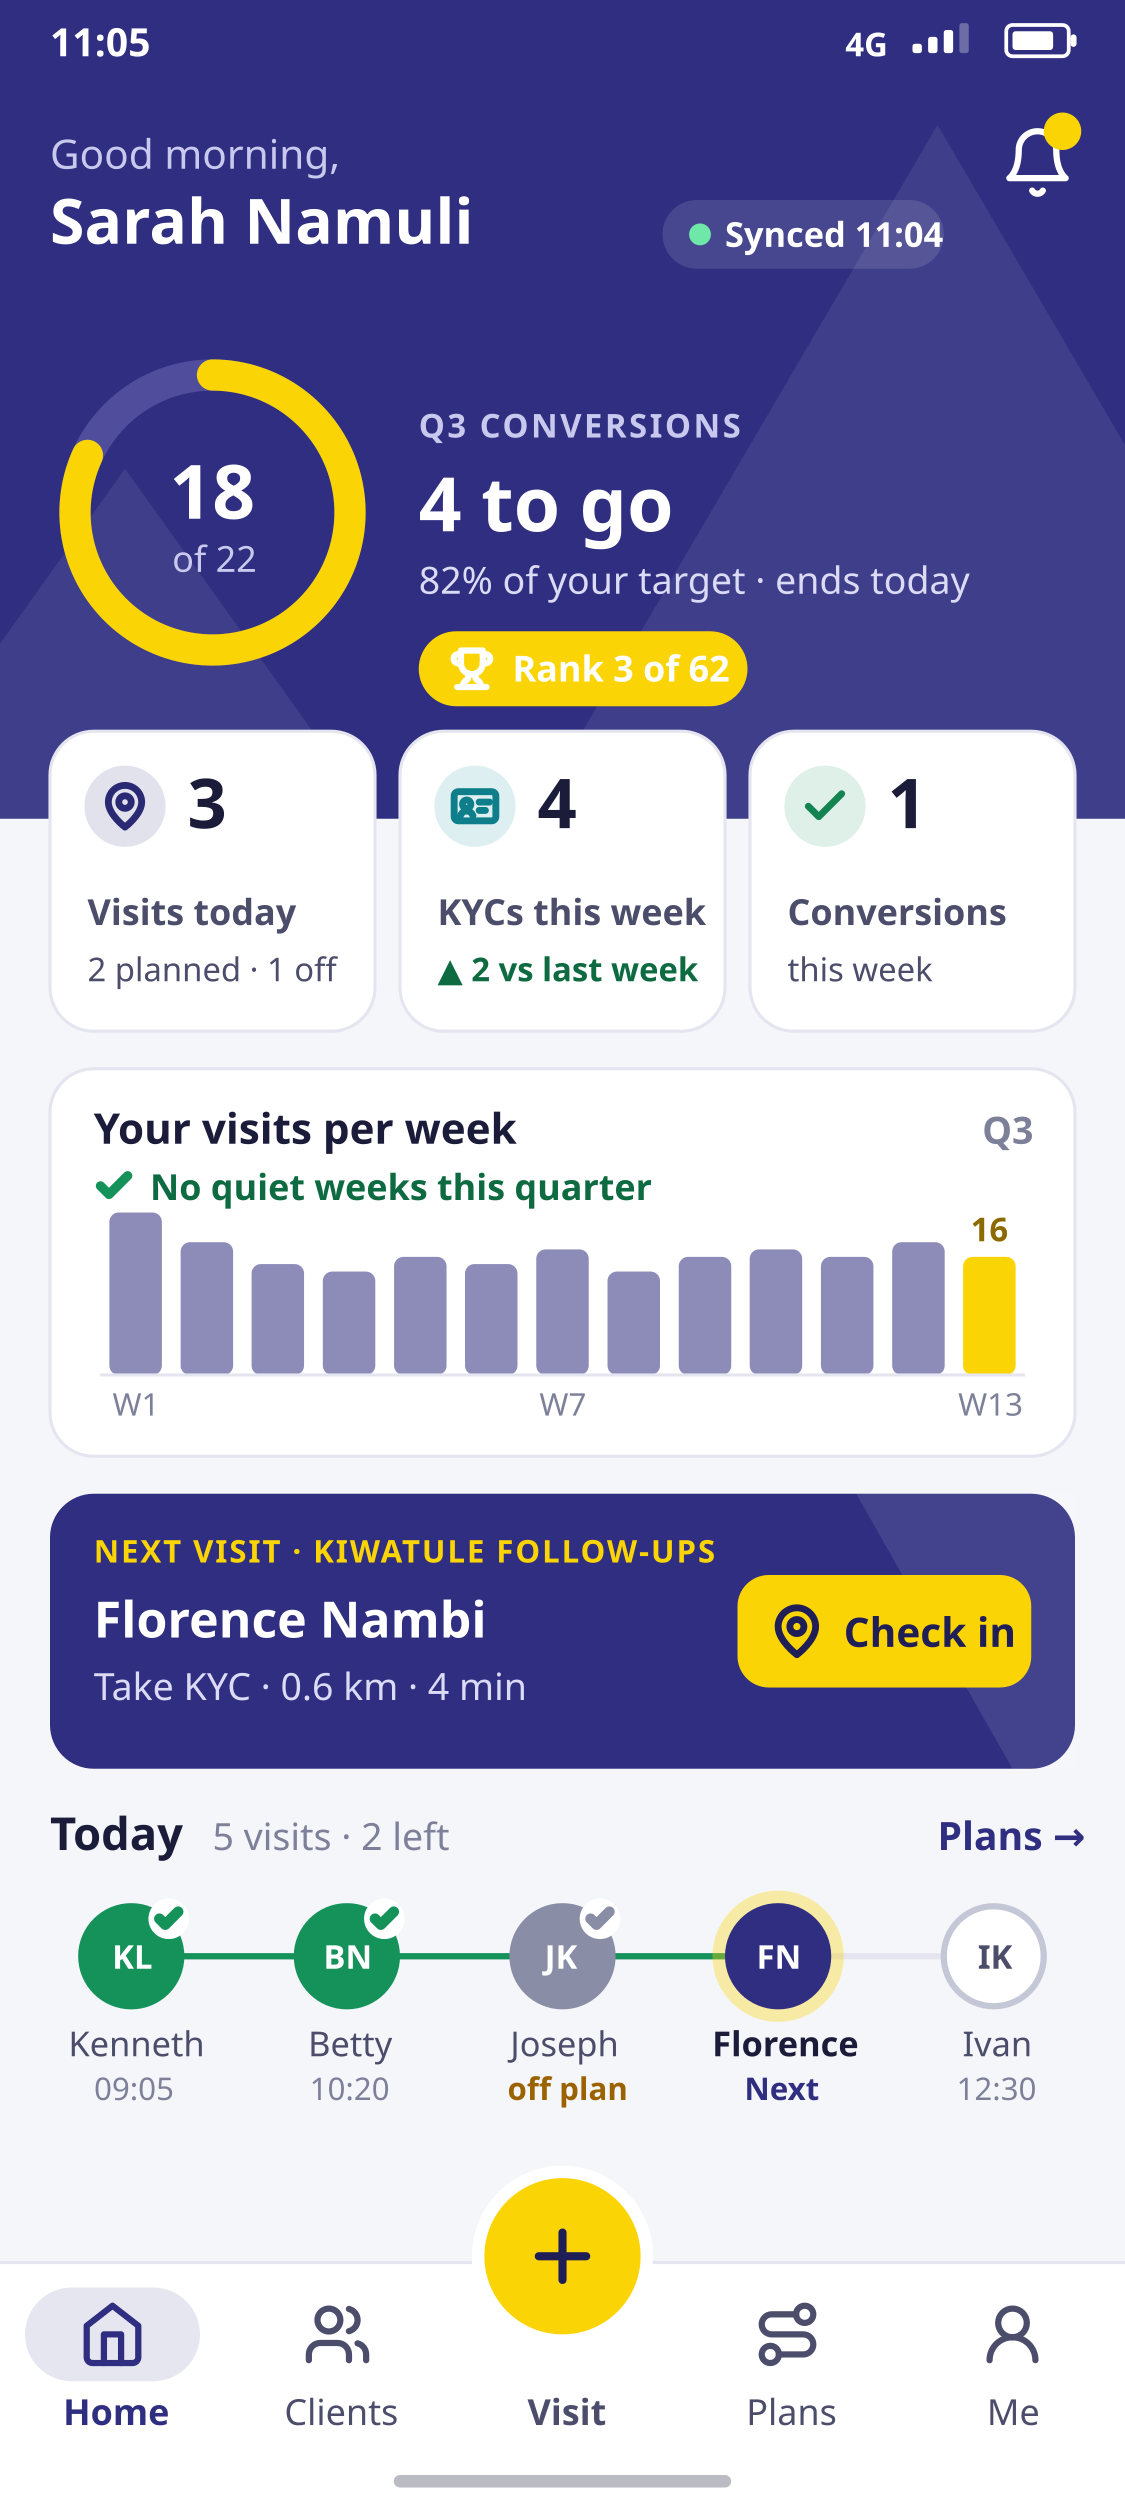
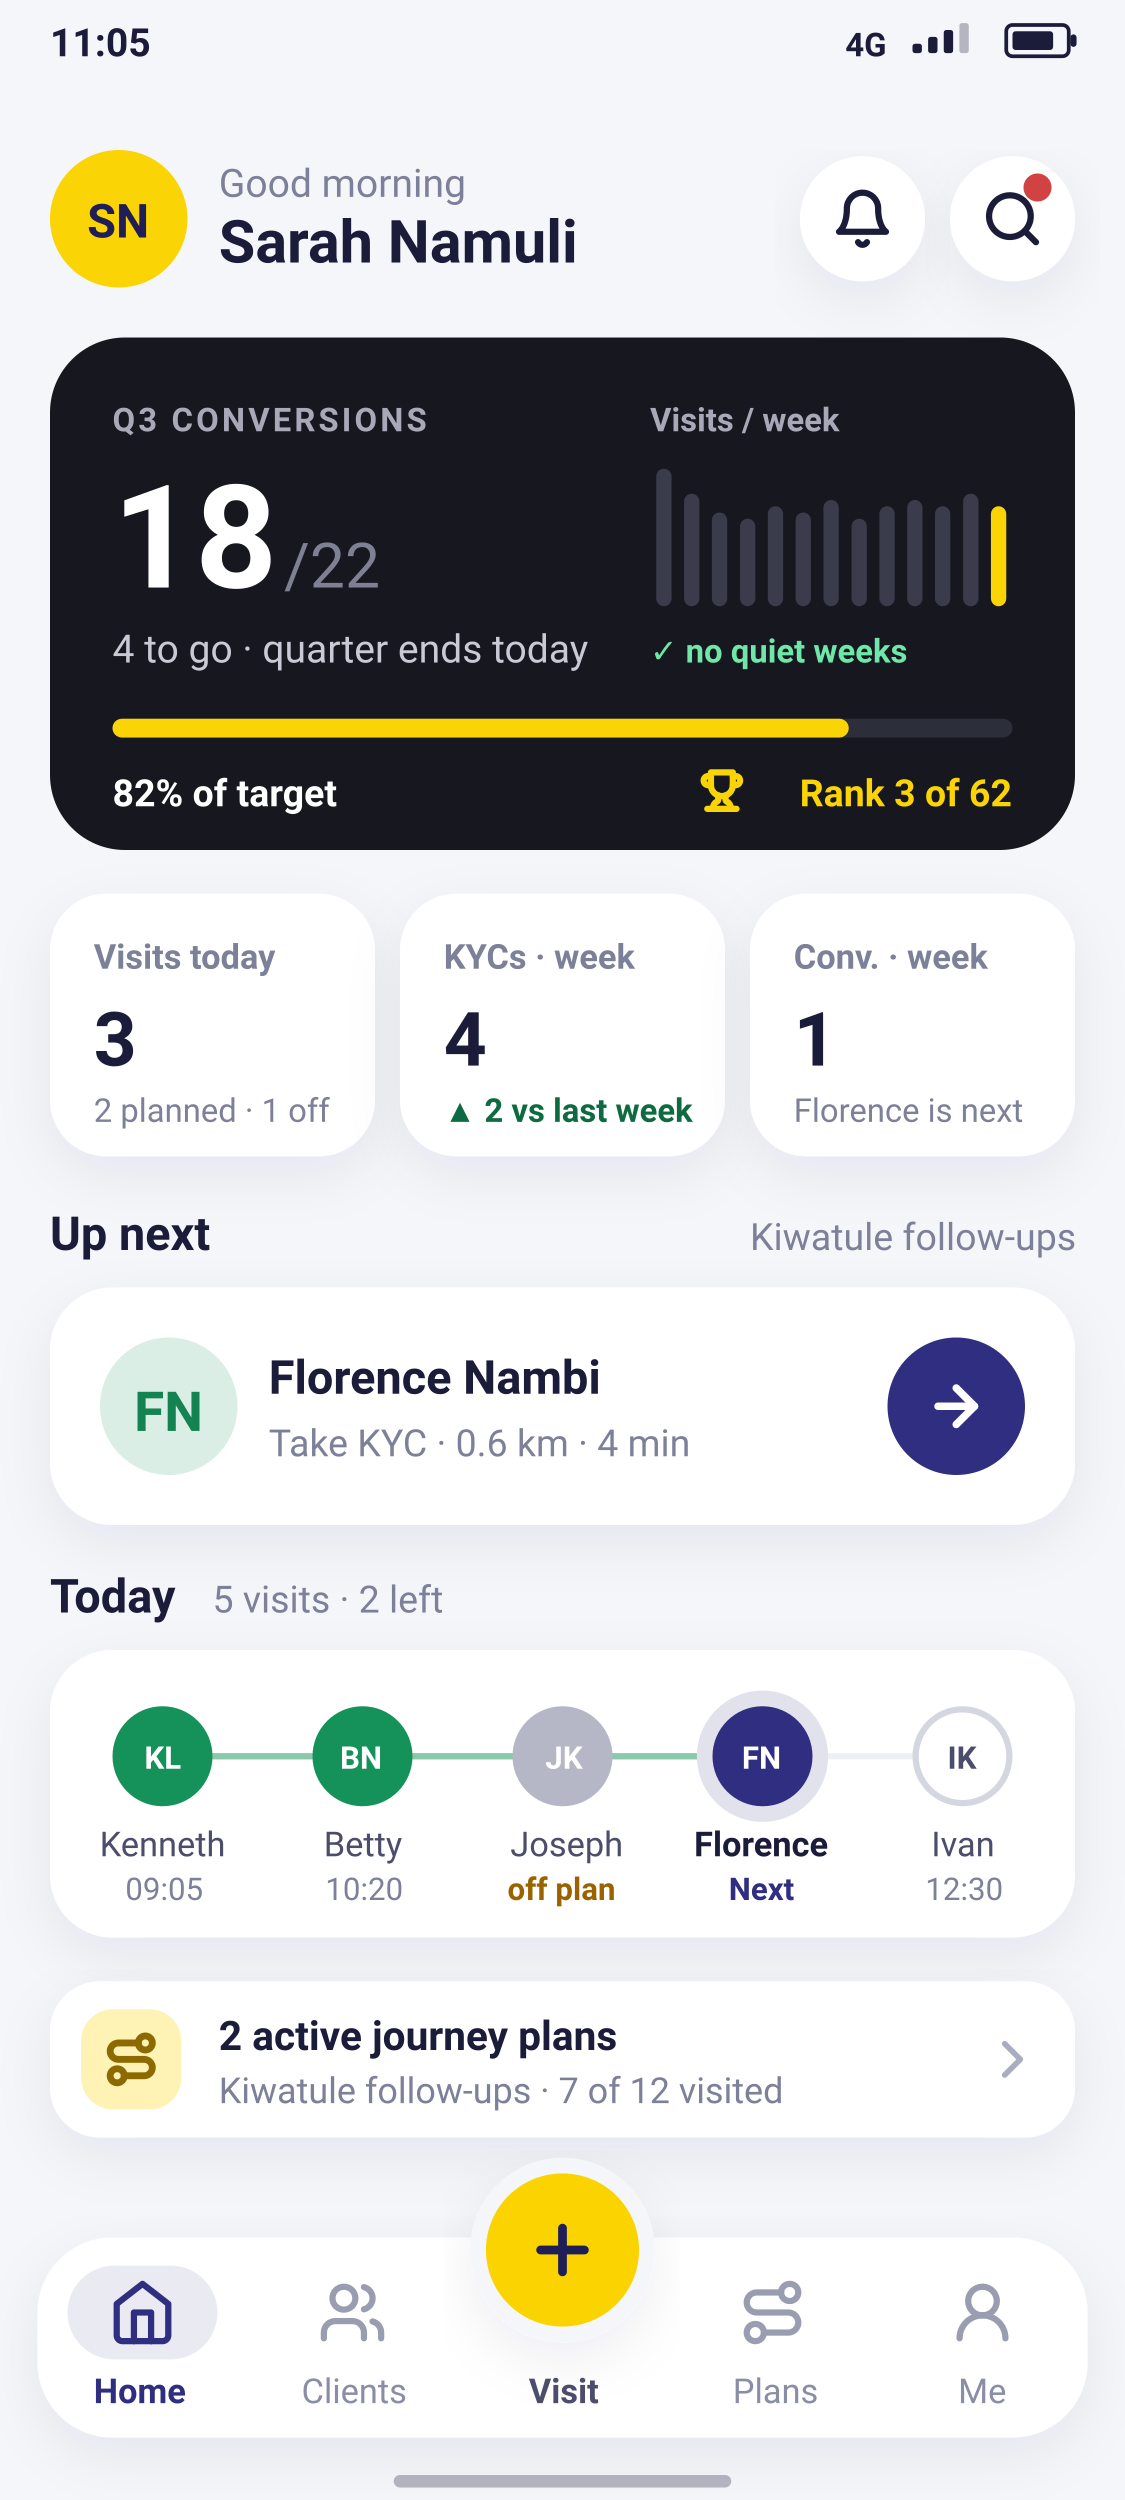
<svg xmlns="http://www.w3.org/2000/svg" width="360" height="800" viewBox="0 0 360 800">
+   <defs>
+     <filter id="soft" x="-20%" y="-20%" width="140%" height="170%">
+       <feDropShadow dx="0" dy="6" stdDeviation="9" flood-color="#1B1C3A" flood-opacity="0.07" />
+     </filter>
+   </defs>
  <rect id="screen-background" x="0.0" y="0.0" width="360.0" height="800.0" fill="#F5F6FA" />
  <g id="status-bar">
-     <text id="11-05" x="16.0" y="18.0" font-family="Segoe UI" font-size="12.5" font-weight="600" fill="#FFFFFF">11:05</text>
-     <rect id="battery" x="322.0" y="8.0" width="20.0" height="10.0" rx="2" fill="none" stroke="#FFFFFF" stroke-width="1.2" />
-     <rect x="324.0" y="10.0" width="13.0" height="6.0" rx="1" fill="#FFFFFF" />
-     <rect x="342.5" y="11.0" width="2.0" height="4.0" rx="1" fill="#FFFFFF" />
-     <rect id="signal-bar" x="292.0" y="14.0" width="3.0" height="3.0" rx="0.8" fill="#FFFFFF" fill-opacity="1" />
-     <rect id="signal-bar-2" x="297.0" y="11.8" width="3.0" height="5.2" rx="0.8" fill="#FFFFFF" fill-opacity="1" />
-     <rect id="signal-bar-3" x="302.0" y="9.6" width="3.0" height="7.4" rx="0.8" fill="#FFFFFF" fill-opacity="1" />
-     <rect id="signal-bar-4" x="307.0" y="7.4" width="3.0" height="9.6" rx="0.8" fill="#FFFFFF" fill-opacity="0.3" />
-     <text id="network" x="270.5" y="18.0" font-family="Segoe UI" font-size="10.5" font-weight="700" fill="#FFFFFF">4G</text>
+     <text id="11-05" x="16.0" y="18.0" font-family="Segoe UI, Roboto, Helvetica Neue, Arial, sans-serif" font-size="12.5" font-weight="600" fill="#1B1C3A">11:05</text>
+     <rect id="battery" x="322.0" y="8.0" width="20.0" height="10.0" rx="2" fill="none" stroke="#1B1C3A" stroke-width="1.2" />
+     <rect x="324.0" y="10.0" width="13.0" height="6.0" rx="1" fill="#1B1C3A" />
+     <rect x="342.5" y="11.0" width="2.0" height="4.0" rx="1" fill="#1B1C3A" />
+     <rect id="signal-bar" x="292.0" y="14.0" width="3.0" height="3.0" rx="0.8" fill="#1B1C3A" fill-opacity="1" />
+     <rect id="signal-bar-2" x="297.0" y="11.8" width="3.0" height="5.2" rx="0.8" fill="#1B1C3A" fill-opacity="1" />
+     <rect id="signal-bar-3" x="302.0" y="9.6" width="3.0" height="7.4" rx="0.8" fill="#1B1C3A" fill-opacity="1" />
+     <rect id="signal-bar-4" x="307.0" y="7.4" width="3.0" height="9.6" rx="0.8" fill="#1B1C3A" fill-opacity="0.3" />
+     <text id="network" x="270.5" y="18.0" font-family="Segoe UI, Roboto, Helvetica Neue, Arial, sans-serif" font-size="10.5" font-weight="700" fill="#1B1C3A">4G</text>
  </g>
-   <g id="header">
-     <rect id="header-bg" x="0.0" y="0.0" width="360.0" height="262.0" fill="#2F2E80" />
-     <g id="facets" opacity="0.08">
-       <path d="M300.0 40.0 L430.0 262.0 L170.0 262.0 Z" fill="#FFFFFF" />
-       <path d="M40.0 150.0 L120.0 262.0 L-40.0 262.0 Z" fill="#FFFFFF" />
+   <g id="top">
+     <circle cx="38.0" cy="70.0" r="22.0" fill="#FBD405" />
+     <text id="SN" x="27.9" y="76.0" font-family="Segoe UI, Roboto, Helvetica Neue, Arial, sans-serif" font-size="15" font-weight="700" fill="#1F1E57">SN</text>
+     <text id="Good-morning" x="70.0" y="63.0" font-family="Segoe UI, Roboto, Helvetica Neue, Arial, sans-serif" font-size="12.5" font-weight="400" fill="#7D8099">Good morning</text>
+     <text id="Sarah-Namuli" x="70.0" y="84.0" font-family="Segoe UI, Roboto, Helvetica Neue, Arial, sans-serif" font-size="19" font-weight="700" fill="#1B1C3A">Sarah Namuli</text>
+     <circle cx="324.0" cy="70.0" r="20.0" fill="#FFFFFF" filter="url(#soft)" />
+     <g id="icon-search" transform="translate(314.0 60.0) scale(0.8333)">
+       <path d="M11 3a8 8 0 1 0 0 16 8 8 0 1 0 0-16z" fill="none" stroke="#1B1C3A" stroke-width="2.40" stroke-linecap="round" stroke-linejoin="round" />
+       <path d="M21 21l-4.3-4.3" fill="none" stroke="#1B1C3A" stroke-width="2.40" stroke-linecap="round" stroke-linejoin="round" />
    </g>
-     <text id="Good-morning" x="16.0" y="54.0" font-family="Segoe UI" font-size="13" font-weight="400" fill="#C9C8EE">Good morning,</text>
-     <text id="Sarah-Namuli" x="16.0" y="78.0" font-family="Segoe UI" font-size="20" font-weight="700" fill="#FFFFFF">Sarah Namuli</text>
-     <g id="icon-bell" transform="translate(320.0 40.0) scale(1)">
-       <path d="M6 8a6 6 0 0 1 12 0c0 7 3 9 3 9H3s3-2 3-9" fill="none" stroke="#FFFFFF" stroke-width="2.00" stroke-linecap="round" stroke-linejoin="round" />
-       <path d="M10.3 21a1.94 1.94 0 0 0 3.4 0" fill="none" stroke="#FFFFFF" stroke-width="2.00" stroke-linecap="round" stroke-linejoin="round" />
+     <circle cx="276.0" cy="70.0" r="20.0" fill="#FFFFFF" filter="url(#soft)" />
+     <g id="icon-bell" transform="translate(266.0 60.0) scale(0.8333)">
+       <path d="M6 8a6 6 0 0 1 12 0c0 7 3 9 3 9H3s3-2 3-9" fill="none" stroke="#1B1C3A" stroke-width="2.40" stroke-linecap="round" stroke-linejoin="round" />
+       <path d="M10.3 21a1.94 1.94 0 0 0 3.4 0" fill="none" stroke="#1B1C3A" stroke-width="2.40" stroke-linecap="round" stroke-linejoin="round" />
    </g>
-     <circle cx="340.0" cy="42.0" r="6.0" fill="#FBD405" />
-     <g id="sync-pill">
-       <rect x="212.0" y="64.0" width="90.0" height="22.0" rx="11" fill="#FFFFFF" fill-opacity="0.12" />
-       <circle cx="224.0" cy="75.0" r="3.5" fill="#6EE7A8" />
-       <text id="Synced-11-04" x="232.0" y="79.0" font-family="Segoe UI" font-size="11" font-weight="600" fill="#FFFFFF">Synced 11:04</text>
+     <circle cx="332.0" cy="60.0" r="4.5" fill="#D14343" />
+   </g>
+   <g id="hero">
+     <rect id="hero-bg" x="16.0" y="108.0" width="328.0" height="164.0" rx="24" fill="#16171F" />
+     <text id="Q3-CONVERSIONS" x="36.0" y="138.0" font-family="Segoe UI, Roboto, Helvetica Neue, Arial, sans-serif" font-size="10.5" font-weight="700" fill="#A7A9B8" letter-spacing="1">Q3 CONVERSIONS</text>
+     <text id="18" x="36.0" y="188.0" font-family="Segoe UI, Roboto, Helvetica Neue, Arial, sans-serif" font-size="46" font-weight="700" fill="#FFFFFF">18</text>
+     <text id="22" x="90.9" y="188.0" font-family="Segoe UI, Roboto, Helvetica Neue, Arial, sans-serif" font-size="20" font-weight="400" fill="#7E8094">/22</text>
+     <text id="4-to-go-quarter-ends-today" x="36.0" y="212.0" font-family="Segoe UI, Roboto, Helvetica Neue, Arial, sans-serif" font-size="12.5" font-weight="400" fill="#C9CAD6">4 to go · quarter ends today</text>
+     <g id="mini-chart">
+       <text id="Visits-week" x="208.0" y="138.0" font-family="Segoe UI, Roboto, Helvetica Neue, Arial, sans-serif" font-size="10.5" font-weight="600" fill="#A7A9B8">Visits / week</text>
+       <rect x="210.0" y="150.0" width="4.9" height="44.0" rx="2.5" fill="#3A3C4C" />
+       <rect x="218.9" y="158.0" width="4.9" height="36.0" rx="2.5" fill="#3A3C4C" />
+       <rect x="227.8" y="164.0" width="4.9" height="30.0" rx="2.5" fill="#3A3C4C" />
+       <rect x="236.8" y="166.0" width="4.9" height="28.0" rx="2.5" fill="#3A3C4C" />
+       <rect x="245.7" y="162.0" width="4.9" height="32.0" rx="2.5" fill="#3A3C4C" />
+       <rect x="254.6" y="164.0" width="4.9" height="30.0" rx="2.5" fill="#3A3C4C" />
+       <rect x="263.5" y="160.0" width="4.9" height="34.0" rx="2.5" fill="#3A3C4C" />
+       <rect x="272.5" y="166.0" width="4.9" height="28.0" rx="2.5" fill="#3A3C4C" />
+       <rect x="281.4" y="162.0" width="4.9" height="32.0" rx="2.5" fill="#3A3C4C" />
+       <rect x="290.3" y="160.0" width="4.9" height="34.0" rx="2.5" fill="#3A3C4C" />
+       <rect x="299.2" y="162.0" width="4.9" height="32.0" rx="2.5" fill="#3A3C4C" />
+       <rect x="308.2" y="158.0" width="4.9" height="36.0" rx="2.5" fill="#3A3C4C" />
+       <rect x="317.1" y="162.0" width="4.9" height="32.0" rx="2.5" fill="#FBD405" />
+       <text id="no-quiet-weeks" x="208.0" y="212.0" font-family="Segoe UI, Roboto, Helvetica Neue, Arial, sans-serif" font-size="10.5" font-weight="600" fill="#6EE7A8">✓ no quiet weeks</text>
+     </g>
+     <rect x="36.0" y="230.0" width="288.0" height="6.0" rx="3" fill="#2C2E3A" />
+     <rect x="36.0" y="230.0" width="235.6" height="6.0" rx="3" fill="#FBD405" />
+     <text id="82-of-target" x="36.0" y="258.0" font-family="Segoe UI, Roboto, Helvetica Neue, Arial, sans-serif" font-size="12" font-weight="600" fill="#FFFFFF">82% of target</text>
+     <g id="icon-trophy" transform="translate(224.0 246.0) scale(0.5833)">
+       <path d="M6 9H4.5a2.5 2.5 0 0 1 0-5H6" fill="none" stroke="#FBD405" stroke-width="3.43" stroke-linecap="round" stroke-linejoin="round" />
+       <path d="M18 9h1.5a2.5 2.5 0 0 0 0-5H18" fill="none" stroke="#FBD405" stroke-width="3.43" stroke-linecap="round" stroke-linejoin="round" />
+       <path d="M4 22h16" fill="none" stroke="#FBD405" stroke-width="3.43" stroke-linecap="round" stroke-linejoin="round" />
+       <path d="M10 14.66V17c0 .55-.47.98-.97 1.21C7.85 18.75 7 20.24 7 22" fill="none" stroke="#FBD405" stroke-width="3.43" stroke-linecap="round" stroke-linejoin="round" />
+       <path d="M14 14.66V17c0 .55.47.98.97 1.21C16.15 18.75 17 20.24 17 22" fill="none" stroke="#FBD405" stroke-width="3.43" stroke-linecap="round" stroke-linejoin="round" />
+       <path d="M18 2H6v7a6 6 0 0 0 12 0V2z" fill="none" stroke="#FBD405" stroke-width="3.43" stroke-linecap="round" stroke-linejoin="round" />
+     </g>
+     <text id="Rank-3-of-62" x="255.9" y="258.0" font-family="Segoe UI, Roboto, Helvetica Neue, Arial, sans-serif" font-size="12" font-weight="600" fill="#FBD405">Rank 3 of 62</text>
+   </g>
+   <g id="stats">
+     <rect x="16.0" y="286.0" width="104.0" height="84.0" rx="18" fill="#FFFFFF" filter="url(#soft)" />
+     <text id="Visits-today" x="30.0" y="310.0" font-family="Segoe UI, Roboto, Helvetica Neue, Arial, sans-serif" font-size="11" font-weight="600" fill="#7D8099">Visits today</text>
+     <text id="3" x="30.0" y="341.0" font-family="Segoe UI, Roboto, Helvetica Neue, Arial, sans-serif" font-size="24" font-weight="700" fill="#1B1C3A">3</text>
+     <text id="2-planned-1-off" x="30.0" y="359.0" font-family="Segoe UI, Roboto, Helvetica Neue, Arial, sans-serif" font-size="10.5" font-weight="400" fill="#7D8099">2 planned · 1 off</text>
+     <rect x="128.0" y="286.0" width="104.0" height="84.0" rx="18" fill="#FFFFFF" filter="url(#soft)" />
+     <text id="KYCs-week" x="142.0" y="310.0" font-family="Segoe UI, Roboto, Helvetica Neue, Arial, sans-serif" font-size="11" font-weight="600" fill="#7D8099">KYCs · week</text>
+     <text id="4" x="142.0" y="341.0" font-family="Segoe UI, Roboto, Helvetica Neue, Arial, sans-serif" font-size="24" font-weight="700" fill="#1B1C3A">4</text>
+     <text id="2-vs-last-week" x="142.0" y="359.0" font-family="Segoe UI, Roboto, Helvetica Neue, Arial, sans-serif" font-size="10.5" font-weight="600" fill="#0E6B41">▲ 2 vs last week</text>
+     <rect x="240.0" y="286.0" width="104.0" height="84.0" rx="18" fill="#FFFFFF" filter="url(#soft)" />
+     <text id="Conv-week" x="254.0" y="310.0" font-family="Segoe UI, Roboto, Helvetica Neue, Arial, sans-serif" font-size="11" font-weight="600" fill="#7D8099">Conv. · week</text>
+     <text id="1" x="254.0" y="341.0" font-family="Segoe UI, Roboto, Helvetica Neue, Arial, sans-serif" font-size="24" font-weight="700" fill="#1B1C3A">1</text>
+     <text id="Florence-is-next" x="254.0" y="359.0" font-family="Segoe UI, Roboto, Helvetica Neue, Arial, sans-serif" font-size="10.5" font-weight="400" fill="#7D8099">Florence is next</text>
+   </g>
+   <g id="up-next">
+     <text id="Up-next" x="16.0" y="400.0" font-family="Segoe UI, Roboto, Helvetica Neue, Arial, sans-serif" font-size="15" font-weight="700" fill="#1B1C3A">Up next</text>
+     <text id="Kiwatule-follow-ups" x="240.0" y="400.0" font-family="Segoe UI, Roboto, Helvetica Neue, Arial, sans-serif" font-size="12" font-weight="400" fill="#7D8099">Kiwatule follow-ups</text>
+     <rect x="16.0" y="412.0" width="328.0" height="76.0" rx="20" fill="#FFFFFF" filter="url(#soft)" />
+     <g id="avatar-FN">
+       <circle cx="54.0" cy="450.0" r="22.0" fill="#DAEEE5" />
+       <text id="FN" x="42.9" y="457.9" font-family="Segoe UI, Roboto, Helvetica Neue, Arial, sans-serif" font-size="17.6" font-weight="600" fill="#138351">FN</text>
+     </g>
+     <text id="Florence-Nambi" x="86.0" y="446.0" font-family="Segoe UI, Roboto, Helvetica Neue, Arial, sans-serif" font-size="15" font-weight="700" fill="#1B1C3A">Florence Nambi</text>
+     <text id="Take-KYC-0-6-km-4-min" x="86.0" y="466.0" font-family="Segoe UI, Roboto, Helvetica Neue, Arial, sans-serif" font-size="12" font-weight="400" fill="#7D8099">Take KYC · 0.6 km · 4 min</text>
+     <circle cx="306.0" cy="450.0" r="22.0" fill="#2F2E80" />
+     <g id="icon-arrowright" transform="translate(296.0 440.0) scale(0.8333)">
+       <path d="M5 12h14" fill="none" stroke="#FFFFFF" stroke-width="2.88" stroke-linecap="round" stroke-linejoin="round" />
+       <path d="M12 5l7 7-7 7" fill="none" stroke="#FFFFFF" stroke-width="2.88" stroke-linecap="round" stroke-linejoin="round" />
    </g>
  </g>
-   <g id="status-bar-2">
-     <text id="11-05-2" x="16.0" y="18.0" font-family="Segoe UI" font-size="12.5" font-weight="600" fill="#FFFFFF">11:05</text>
-     <rect id="battery-2" x="322.0" y="8.0" width="20.0" height="10.0" rx="2" fill="none" stroke="#FFFFFF" stroke-width="1.2" />
-     <rect x="324.0" y="10.0" width="13.0" height="6.0" rx="1" fill="#FFFFFF" />
-     <rect x="342.5" y="11.0" width="2.0" height="4.0" rx="1" fill="#FFFFFF" />
-     <rect id="signal-bar-5" x="292.0" y="14.0" width="3.0" height="3.0" rx="0.8" fill="#FFFFFF" fill-opacity="1" />
-     <rect id="signal-bar-6" x="297.0" y="11.8" width="3.0" height="5.2" rx="0.8" fill="#FFFFFF" fill-opacity="1" />
-     <rect id="signal-bar-7" x="302.0" y="9.6" width="3.0" height="7.4" rx="0.8" fill="#FFFFFF" fill-opacity="1" />
-     <rect id="signal-bar-8" x="307.0" y="7.4" width="3.0" height="9.6" rx="0.8" fill="#FFFFFF" fill-opacity="0.3" />
-     <text id="network-2" x="270.5" y="18.0" font-family="Segoe UI" font-size="10.5" font-weight="700" fill="#FFFFFF">4G</text>
+   <g id="today">
+     <text id="Today" x="16.0" y="516.0" font-family="Segoe UI, Roboto, Helvetica Neue, Arial, sans-serif" font-size="15" font-weight="700" fill="#1B1C3A">Today</text>
+     <text id="5-visits-2-left" x="68.0" y="516.0" font-family="Segoe UI, Roboto, Helvetica Neue, Arial, sans-serif" font-size="12" font-weight="400" fill="#7D8099">5 visits · 2 left</text>
+     <rect x="16.0" y="528.0" width="328.0" height="92.0" rx="20" fill="#FFFFFF" filter="url(#soft)" />
+     <line x1="52.0" y1="562.0" x2="308.0" y2="562.0" stroke="#EFF0F6" stroke-width="2" />
+     <line x1="52.0" y1="562.0" x2="244.0" y2="562.0" stroke="#8AC8AC" stroke-width="2" />
+     <circle cx="52.0" cy="562.0" r="15.0" fill="#15925A" stroke="#15925A" stroke-width="2" />
+     <text id="KL" x="46.2" y="566.0" font-family="Segoe UI, Roboto, Helvetica Neue, Arial, sans-serif" font-size="10" font-weight="700" fill="#FFFFFF">KL</text>
+     <text id="Kenneth" x="31.9" y="594.0" font-family="Segoe UI, Roboto, Helvetica Neue, Arial, sans-serif" font-size="11" font-weight="400" fill="#4B4D6B">Kenneth</text>
+     <text id="09-05" x="40.1" y="608.0" font-family="Segoe UI, Roboto, Helvetica Neue, Arial, sans-serif" font-size="10" font-weight="400" fill="#7D8099">09:05</text>
+     <circle cx="116.0" cy="562.0" r="15.0" fill="#15925A" stroke="#15925A" stroke-width="2" />
+     <text id="BN" x="108.8" y="566.0" font-family="Segoe UI, Roboto, Helvetica Neue, Arial, sans-serif" font-size="10" font-weight="700" fill="#FFFFFF">BN</text>
+     <text id="Betty" x="103.6" y="594.0" font-family="Segoe UI, Roboto, Helvetica Neue, Arial, sans-serif" font-size="11" font-weight="400" fill="#4B4D6B">Betty</text>
+     <text id="10-20" x="104.1" y="608.0" font-family="Segoe UI, Roboto, Helvetica Neue, Arial, sans-serif" font-size="10" font-weight="400" fill="#7D8099">10:20</text>
+     <circle cx="180.0" cy="562.0" r="15.0" fill="#B5B7C6" stroke="#B5B7C6" stroke-width="2" />
+     <text id="JK" x="174.5" y="566.0" font-family="Segoe UI, Roboto, Helvetica Neue, Arial, sans-serif" font-size="10" font-weight="700" fill="#FFFFFF">JK</text>
+     <text id="Joseph" x="163.3" y="594.0" font-family="Segoe UI, Roboto, Helvetica Neue, Arial, sans-serif" font-size="11" font-weight="400" fill="#4B4D6B">Joseph</text>
+     <text id="off-plan" x="162.4" y="608.0" font-family="Segoe UI, Roboto, Helvetica Neue, Arial, sans-serif" font-size="10" font-weight="600" fill="#9A6300">off plan</text>
+     <circle cx="244.0" cy="562.0" r="21.0" fill="#E2E2ED" />
+     <circle cx="244.0" cy="562.0" r="15.0" fill="#2F2E80" stroke="#2F2E80" stroke-width="2" />
+     <text id="FN-2" x="237.4" y="566.0" font-family="Segoe UI, Roboto, Helvetica Neue, Arial, sans-serif" font-size="10" font-weight="700" fill="#FFFFFF">FN</text>
+     <text id="Florence" x="222.1" y="594.0" font-family="Segoe UI, Roboto, Helvetica Neue, Arial, sans-serif" font-size="11" font-weight="700" fill="#1B1C3A">Florence</text>
+     <text id="Next" x="233.2" y="608.0" font-family="Segoe UI, Roboto, Helvetica Neue, Arial, sans-serif" font-size="10" font-weight="600" fill="#2F2E80">Next</text>
+     <circle cx="308.0" cy="562.0" r="15.0" fill="#FFFFFF" stroke="#D5D7E0" stroke-width="2" />
+     <text id="IK" x="303.2" y="566.0" font-family="Segoe UI, Roboto, Helvetica Neue, Arial, sans-serif" font-size="10" font-weight="700" fill="#4B4D6B">IK</text>
+     <text id="Ivan" x="298.0" y="594.0" font-family="Segoe UI, Roboto, Helvetica Neue, Arial, sans-serif" font-size="11" font-weight="400" fill="#4B4D6B">Ivan</text>
+     <text id="12-30" x="296.1" y="608.0" font-family="Segoe UI, Roboto, Helvetica Neue, Arial, sans-serif" font-size="10" font-weight="400" fill="#7D8099">12:30</text>
  </g>
-   <g id="target-ring">
-     <g id="progress-ring">
-       <circle cx="68.0" cy="164.0" r="44.0" fill="none" stroke="#4F4D9C" stroke-width="10" />
-       <path d="M68.00 120.00 A44.0 44.0 0 1 1 27.98 145.72" fill="none" stroke="#FBD405" stroke-width="10" stroke-linejoin="round" stroke-linecap="round" />
+   <g id="plans-shortcut">
+     <rect x="16.0" y="634.0" width="328.0" height="50.0" rx="16" fill="#FFFFFF" filter="url(#soft)" />
+     <rect x="26.0" y="643.0" width="32.0" height="32.0" rx="10" fill="#FEF2B4" />
+     <g id="icon-route" transform="translate(33.0 650.0) scale(0.75)">
+       <path d="M6 16a3 3 0 1 0 0 6 3 3 0 1 0 0-6z" fill="none" stroke="#8C6A00" stroke-width="2.93" stroke-linecap="round" stroke-linejoin="round" />
+       <path d="M9 19h8.5a3.5 3.5 0 0 0 0-7h-11a3.5 3.5 0 0 1 0-7H15" fill="none" stroke="#8C6A00" stroke-width="2.93" stroke-linecap="round" stroke-linejoin="round" />
+       <path d="M18 2a3 3 0 1 0 0 6 3 3 0 1 0 0-6z" fill="none" stroke="#8C6A00" stroke-width="2.93" stroke-linecap="round" stroke-linejoin="round" />
    </g>
-     <text id="18" x="54.2" y="166.0" font-family="Segoe UI" font-size="24" font-weight="700" fill="#FFFFFF">18</text>
-     <text id="of-22" x="55.1" y="183.0" font-family="Segoe UI" font-size="11.5" font-weight="400" fill="#C9C8EE">of 22</text>
-   </g>
-   <g id="target-text">
-     <text id="Q3-CONVERSIONS" x="134.0" y="140.0" font-family="Segoe UI" font-size="10.5" font-weight="700" fill="#C9C8EE" letter-spacing="0.8">Q3 CONVERSIONS</text>
-     <text id="4-to-go" x="134.0" y="170.0" font-family="Segoe UI" font-size="24" font-weight="700" fill="#FFFFFF">4 to go</text>
-     <text id="82-of-your-target-ends-to" x="134.0" y="190.0" font-family="Segoe UI" font-size="12" font-weight="400" fill="#DCDBF6">82% of your target · ends today</text>
-     <g id="chip-Rank-3-of-62">
-       <rect x="134.0" y="202.0" width="105.2" height="24.0" rx="12.0" fill="#FBD405" />
-       <g id="icon-trophy" transform="translate(144.0 207.0) scale(0.5833)">
-         <path d="M6 9H4.5a2.5 2.5 0 0 1 0-5H6" fill="none" stroke="#FFFFFF" stroke-width="3.43" stroke-linecap="round" stroke-linejoin="round" />
-         <path d="M18 9h1.5a2.5 2.5 0 0 0 0-5H18" fill="none" stroke="#FFFFFF" stroke-width="3.43" stroke-linecap="round" stroke-linejoin="round" />
-         <path d="M4 22h16" fill="none" stroke="#FFFFFF" stroke-width="3.43" stroke-linecap="round" stroke-linejoin="round" />
-         <path d="M10 14.66V17c0 .55-.47.98-.97 1.21C7.85 18.75 7 20.24 7 22" fill="none" stroke="#FFFFFF" stroke-width="3.43" stroke-linecap="round" stroke-linejoin="round" />
-         <path d="M14 14.66V17c0 .55.47.98.97 1.21C16.15 18.75 17 20.24 17 22" fill="none" stroke="#FFFFFF" stroke-width="3.43" stroke-linecap="round" stroke-linejoin="round" />
-         <path d="M18 2H6v7a6 6 0 0 0 12 0V2z" fill="none" stroke="#FFFFFF" stroke-width="3.43" stroke-linecap="round" stroke-linejoin="round" />
-       </g>
-       <text id="Rank-3-of-62" x="164.0" y="218.1" font-family="Segoe UI" font-size="11.5" font-weight="600" fill="#FFFFFF">Rank 3 of 62</text>
+     <text id="2-active-journey-plans" x="70.0" y="656.0" font-family="Segoe UI, Roboto, Helvetica Neue, Arial, sans-serif" font-size="13" font-weight="700" fill="#1B1C3A">2 active journey plans</text>
+     <text id="Kiwatule-follow-ups-7-of-1" x="70.0" y="673.0" font-family="Segoe UI, Roboto, Helvetica Neue, Arial, sans-serif" font-size="11.5" font-weight="400" fill="#7D8099">Kiwatule follow-ups · 7 of 12 visited</text>
+     <g id="icon-chevright" transform="translate(314.0 649.0) scale(0.8333)">
+       <path d="M9 18l6-6-6-6" fill="none" stroke="#AAACC0" stroke-width="2.16" stroke-linecap="round" stroke-linejoin="round" />
    </g>
  </g>
-   <g id="stat-tiles">
-     <rect x="16.0" y="234.0" width="104.0" height="96.0" rx="14" fill="#FFFFFF" stroke="#E4E5EF" stroke-width="1" />
-     <circle cx="40.0" cy="258.0" r="13.0" fill="#E2E2ED" />
-     <g id="icon-pin" transform="translate(32.0 250.0) scale(0.6667)">
-       <path d="M20 10c0 6-8 12-8 12s-8-6-8-12a8 8 0 0 1 16 0z" fill="none" stroke="#2A2973" stroke-width="3.30" stroke-linecap="round" stroke-linejoin="round" />
-       <path d="M12 7a3 3 0 1 0 0 6 3 3 0 1 0 0-6z" fill="none" stroke="#2A2973" stroke-width="3.30" stroke-linecap="round" stroke-linejoin="round" />
-     </g>
-     <text id="3" x="60.0" y="265.0" font-family="Segoe UI" font-size="22" font-weight="700" fill="#1B1C3A">3</text>
-     <text id="Visits-today" x="28.0" y="296.0" font-family="Segoe UI" font-size="11.5" font-weight="600" fill="#4B4D6B">Visits today</text>
-     <text id="2-planned-1-off" x="28.0" y="314.0" font-family="Segoe UI" font-size="10.5" font-weight="400" fill="#4B4D6B">2 planned · 1 off</text>
-     <rect x="128.0" y="234.0" width="104.0" height="96.0" rx="14" fill="#FFFFFF" stroke="#E4E5EF" stroke-width="1" />
-     <circle cx="152.0" cy="258.0" r="13.0" fill="#DDEFF1" />
-     <g id="icon-idcard" transform="translate(144.0 250.0) scale(0.6667)">
-       <path d="M4 5h16a2 2 0 0 1 2 2v10a2 2 0 0 1-2 2H4a2 2 0 0 1-2-2V7a2 2 0 0 1 2-2z" fill="none" stroke="#0D7E8A" stroke-width="3.30" stroke-linecap="round" stroke-linejoin="round" />
-       <path d="M8 9a2 2 0 1 0 0 4 2 2 0 1 0 0-4z" fill="none" stroke="#0D7E8A" stroke-width="3.30" stroke-linecap="round" stroke-linejoin="round" />
-       <path d="M5 16.5c.6-1.5 1.7-2.2 3-2.2s2.4.7 3 2.2" fill="none" stroke="#0D7E8A" stroke-width="3.30" stroke-linecap="round" stroke-linejoin="round" />
-       <path d="M14 10h5" fill="none" stroke="#0D7E8A" stroke-width="3.30" stroke-linecap="round" stroke-linejoin="round" />
-       <path d="M14 14h3" fill="none" stroke="#0D7E8A" stroke-width="3.30" stroke-linecap="round" stroke-linejoin="round" />
-     </g>
-     <text id="4" x="172.0" y="265.0" font-family="Segoe UI" font-size="22" font-weight="700" fill="#1B1C3A">4</text>
-     <text id="KYCs-this-week" x="140.0" y="296.0" font-family="Segoe UI" font-size="11.5" font-weight="600" fill="#4B4D6B">KYCs this week</text>
-     <text id="2-vs-last-week" x="140.0" y="314.0" font-family="Segoe UI" font-size="10.5" font-weight="600" fill="#0E6B41">▲ 2 vs last week</text>
-     <rect x="240.0" y="234.0" width="104.0" height="96.0" rx="14" fill="#FFFFFF" stroke="#E4E5EF" stroke-width="1" />
-     <circle cx="264.0" cy="258.0" r="13.0" fill="#DEF0E8" />
-     <g id="icon-check" transform="translate(256.0 250.0) scale(0.6667)">
-       <path d="M20 6L9 17l-5-5" fill="none" stroke="#138351" stroke-width="3.30" stroke-linecap="round" stroke-linejoin="round" />
-     </g>
-     <text id="1" x="284.0" y="265.0" font-family="Segoe UI" font-size="22" font-weight="700" fill="#1B1C3A">1</text>
-     <text id="Conversions" x="252.0" y="296.0" font-family="Segoe UI" font-size="11.5" font-weight="600" fill="#4B4D6B">Conversions</text>
-     <text id="this-week" x="252.0" y="314.0" font-family="Segoe UI" font-size="10.5" font-weight="400" fill="#4B4D6B">this week</text>
-   </g>
-   <g id="weekly-chart">
-     <rect x="16.0" y="342.0" width="328.0" height="124.0" rx="14" fill="#FFFFFF" stroke="#E4E5EF" stroke-width="1" />
-     <text id="Your-visits-per-week" x="30.0" y="366.0" font-family="Segoe UI" font-size="13.5" font-weight="700" fill="#1B1C3A">Your visits per week</text>
-     <text id="Q3" x="314.3" y="366.0" font-family="Segoe UI" font-size="12" font-weight="600" fill="#7D8099">Q3</text>
-     <rect x="35.0" y="388.0" width="16.8" height="52.0" rx="3" fill="#8D8CB9" />
-     <rect x="57.8" y="397.5" width="16.8" height="42.5" rx="3" fill="#8D8CB9" />
-     <rect x="80.5" y="404.5" width="16.8" height="35.5" rx="3" fill="#8D8CB9" />
-     <rect x="103.3" y="406.9" width="16.8" height="33.1" rx="3" fill="#8D8CB9" />
-     <rect x="126.1" y="402.2" width="16.8" height="37.8" rx="3" fill="#8D8CB9" />
-     <rect x="148.8" y="404.5" width="16.8" height="35.5" rx="3" fill="#8D8CB9" />
-     <rect x="171.6" y="399.8" width="16.8" height="40.2" rx="3" fill="#8D8CB9" />
-     <rect x="194.4" y="406.9" width="16.8" height="33.1" rx="3" fill="#8D8CB9" />
-     <rect x="217.2" y="402.2" width="16.8" height="37.8" rx="3" fill="#8D8CB9" />
-     <rect x="239.9" y="399.8" width="16.8" height="40.2" rx="3" fill="#8D8CB9" />
-     <rect x="262.7" y="402.2" width="16.8" height="37.8" rx="3" fill="#8D8CB9" />
-     <rect x="285.5" y="397.5" width="16.8" height="42.5" rx="3" fill="#8D8CB9" />
-     <rect x="308.2" y="402.2" width="16.8" height="37.8" rx="3" fill="#FBD405" />
-     <text id="16" x="310.6" y="397.2" font-family="Segoe UI" font-size="10.5" font-weight="700" fill="#8C6A00">16</text>
-     <line x1="32.0" y1="440.0" x2="328.0" y2="440.0" stroke="#E4E5EF" stroke-width="1" />
-     <text id="W1" x="36.0" y="453.0" font-family="Segoe UI" font-size="10" font-weight="400" fill="#7D8099">W1</text>
-     <text id="W7" x="172.6" y="453.0" font-family="Segoe UI" font-size="10" font-weight="400" fill="#7D8099">W7</text>
-     <text id="W13" x="306.6" y="453.0" font-family="Segoe UI" font-size="10" font-weight="400" fill="#7D8099">W13</text>
-     <g id="icon-check-2" transform="translate(30.0 373.0) scale(0.5417)">
-       <path d="M20 6L9 17l-5-5" fill="none" stroke="#15925A" stroke-width="5.54" stroke-linecap="round" stroke-linejoin="round" />
-     </g>
-     <text id="No-quiet-weeks-this-quarter" x="48.0" y="384.0" font-family="Segoe UI" font-size="11.5" font-weight="600" fill="#0E6B41">No quiet weeks this quarter</text>
-   </g>
-   <g id="next-visit">
-     <rect x="16.0" y="478.0" width="328.0" height="88.0" rx="14" fill="#2F2E80" />
-     <g id="facet" opacity="0.1">
-       <path d="M274.0 478.0 L344.0 478.0 L344.0 566.0 L324.0 566.0 Z" fill="#FFFFFF" />
-     </g>
-     <text id="NEXT-VISIT-KIWATULE-FOLLOW" x="30.0" y="500.0" font-family="Segoe UI" font-size="10" font-weight="700" fill="#FBD405" letter-spacing="0.6">NEXT VISIT · KIWATULE FOLLOW-UPS</text>
-     <text id="Florence-Nambi" x="30.0" y="524.0" font-family="Segoe UI" font-size="16" font-weight="700" fill="#FFFFFF">Florence Nambi</text>
-     <text id="Take-KYC-0-6-km-4-min" x="30.0" y="544.0" font-family="Segoe UI" font-size="12" font-weight="400" fill="#DCDBF6">Take KYC · 0.6 km · 4 min</text>
-     <g id="check-in">
-       <rect x="236.0" y="504.0" width="94.0" height="36.0" rx="10" fill="#FBD405" />
-       <g id="icon-pin-2" transform="translate(246.0 513.0) scale(0.75)">
-         <path d="M20 10c0 6-8 12-8 12s-8-6-8-12a8 8 0 0 1 16 0z" fill="none" stroke="#1F1E57" stroke-width="2.93" stroke-linecap="round" stroke-linejoin="round" />
-         <path d="M12 7a3 3 0 1 0 0 6 3 3 0 1 0 0-6z" fill="none" stroke="#1F1E57" stroke-width="2.93" stroke-linecap="round" stroke-linejoin="round" />
-       </g>
-       <text id="Check-in" x="270.0" y="527.0" font-family="Segoe UI" font-size="13" font-weight="700" fill="#1F1E57">Check in</text>
-     </g>
-   </g>
-   <g id="today-timeline">
-     <text id="Today" x="16.0" y="592.0" font-family="Segoe UI" font-size="14.5" font-weight="700" fill="#1B1C3A">Today</text>
-     <text id="5-visits-2-left" x="68.0" y="592.0" font-family="Segoe UI" font-size="12" font-weight="400" fill="#7D8099">5 visits · 2 left</text>
-     <text id="Plans" x="300.0" y="592.0" font-family="Segoe UI" font-size="12.5" font-weight="600" fill="#2F2E80">Plans →</text>
-     <line x1="42.0" y1="626.0" x2="318.0" y2="626.0" stroke="#E4E5EF" stroke-width="2" />
-     <line x1="42.0" y1="626.0" x2="249.0" y2="626.0" stroke="#15925A" stroke-width="2" />
-     <circle cx="42.0" cy="626.0" r="16.0" fill="#15925A" stroke="#15925A" stroke-width="2" />
-     <text id="KL" x="35.9" y="630.0" font-family="Segoe UI" font-size="10.5" font-weight="700" fill="#FFFFFF">KL</text>
-     <circle cx="54.0" cy="614.0" r="6.5" fill="#FFFFFF" />
-     <g id="icon-check-3" transform="translate(49.5 609.5) scale(0.375)">
-       <path d="M20 6L9 17l-5-5" fill="none" stroke="#15925A" stroke-width="9.07" stroke-linecap="round" stroke-linejoin="round" />
-     </g>
-     <text id="Kenneth" x="21.9" y="658.0" font-family="Segoe UI" font-size="11" font-weight="400" fill="#4B4D6B">Kenneth</text>
-     <text id="09-05" x="30.1" y="672.0" font-family="Segoe UI" font-size="10" font-weight="400" fill="#7D8099">09:05</text>
-     <circle cx="111.0" cy="626.0" r="16.0" fill="#15925A" stroke="#15925A" stroke-width="2" />
-     <text id="BN" x="103.5" y="630.0" font-family="Segoe UI" font-size="10.5" font-weight="700" fill="#FFFFFF">BN</text>
-     <circle cx="123.0" cy="614.0" r="6.5" fill="#FFFFFF" />
-     <g id="icon-check-4" transform="translate(118.5 609.5) scale(0.375)">
-       <path d="M20 6L9 17l-5-5" fill="none" stroke="#15925A" stroke-width="9.07" stroke-linecap="round" stroke-linejoin="round" />
-     </g>
-     <text id="Betty" x="98.6" y="658.0" font-family="Segoe UI" font-size="11" font-weight="400" fill="#4B4D6B">Betty</text>
-     <text id="10-20" x="99.1" y="672.0" font-family="Segoe UI" font-size="10" font-weight="400" fill="#7D8099">10:20</text>
-     <circle cx="180.0" cy="626.0" r="16.0" fill="#8A8DA6" stroke="#8A8DA6" stroke-width="2" />
-     <text id="JK" x="174.3" y="630.0" font-family="Segoe UI" font-size="10.5" font-weight="700" fill="#FFFFFF">JK</text>
-     <circle cx="192.0" cy="614.0" r="6.5" fill="#FFFFFF" />
-     <g id="icon-check-5" transform="translate(187.5 609.5) scale(0.375)">
-       <path d="M20 6L9 17l-5-5" fill="none" stroke="#8A8DA6" stroke-width="9.07" stroke-linecap="round" stroke-linejoin="round" />
-     </g>
-     <text id="Joseph" x="163.3" y="658.0" font-family="Segoe UI" font-size="11" font-weight="400" fill="#4B4D6B">Joseph</text>
-     <text id="off-plan" x="162.4" y="672.0" font-family="Segoe UI" font-size="10" font-weight="600" fill="#9A6300">off plan</text>
-     <circle cx="249.0" cy="626.0" r="21.0" fill="#FBD405" fill-opacity="0.35" />
-     <circle cx="249.0" cy="626.0" r="16.0" fill="#2F2E80" stroke="#2F2E80" stroke-width="2" />
-     <text id="FN" x="242.1" y="630.0" font-family="Segoe UI" font-size="10.5" font-weight="700" fill="#FFFFFF">FN</text>
-     <text id="Florence" x="227.9" y="658.0" font-family="Segoe UI" font-size="11" font-weight="600" fill="#1B1C3A">Florence</text>
-     <text id="Next" x="238.2" y="672.0" font-family="Segoe UI" font-size="10" font-weight="600" fill="#2F2E80">Next</text>
-     <circle cx="318.0" cy="626.0" r="16.0" fill="#FFFFFF" stroke="#C4C7D6" stroke-width="2" />
-     <text id="IK" x="312.9" y="630.0" font-family="Segoe UI" font-size="10.5" font-weight="700" fill="#4B4D6B">IK</text>
-     <text id="Ivan" x="308.0" y="658.0" font-family="Segoe UI" font-size="11" font-weight="400" fill="#4B4D6B">Ivan</text>
-     <text id="12-30" x="306.1" y="672.0" font-family="Segoe UI" font-size="10" font-weight="400" fill="#7D8099">12:30</text>
-   </g>
  <g id="bottom-navigation">
-     <rect id="nav-bg" x="0.0" y="724.0" width="360.0" height="76.0" fill="#FFFFFF" />
-     <line x1="0.0" y1="724.0" x2="360.0" y2="724.0" stroke="#E4E5EF" stroke-width="1" />
+     <rect id="nav-bg" x="12.0" y="716.0" width="336.0" height="64.0" rx="24" fill="#FFFFFF" filter="url(#soft)" />
    <g id="tab-Home">
-       <rect id="indicator" x="8.0" y="732.0" width="56.0" height="30.0" rx="15" fill="#E6E6F0" />
-       <g id="icon-home" transform="translate(25.0 736.0) scale(0.9167)">
+       <rect id="indicator" x="21.6" y="725.0" width="48.0" height="30.0" rx="15" fill="#EAEAF2" />
+       <g id="icon-home" transform="translate(34.6 729.0) scale(0.9167)">
        <path d="M3 9l9-7 9 7v11a2 2 0 0 1-2 2H5a2 2 0 0 1-2-2z" fill="none" stroke="#2F2E80" stroke-width="2.18" stroke-linecap="round" stroke-linejoin="round" />
        <path d="M9 22V12h6v10" fill="none" stroke="#2F2E80" stroke-width="2.18" stroke-linecap="round" stroke-linejoin="round" />
      </g>
-       <text id="Home" x="20.2" y="776.0" font-family="Segoe UI" font-size="11.5" font-weight="600" fill="#2F2E80">Home</text>
+       <text id="Home" x="30.0" y="769.0" font-family="Segoe UI, Roboto, Helvetica Neue, Arial, sans-serif" font-size="11" font-weight="700" fill="#2F2E80">Home</text>
    </g>
    <g id="tab-Clients">
-       <g id="icon-users" transform="translate(97.0 736.0) scale(0.9167)">
-         <path d="M16 21v-2a4 4 0 0 0-4-4H6a4 4 0 0 0-4 4v2" fill="none" stroke="#4B4D6B" stroke-width="2.18" stroke-linecap="round" stroke-linejoin="round" />
-         <path d="M9 3a4 4 0 1 0 0 8 4 4 0 1 0 0-8z" fill="none" stroke="#4B4D6B" stroke-width="2.18" stroke-linecap="round" stroke-linejoin="round" />
-         <path d="M22 21v-2a4 4 0 0 0-3-3.87" fill="none" stroke="#4B4D6B" stroke-width="2.18" stroke-linecap="round" stroke-linejoin="round" />
-         <path d="M16 3.13a4 4 0 0 1 0 7.75" fill="none" stroke="#4B4D6B" stroke-width="2.18" stroke-linecap="round" stroke-linejoin="round" />
+       <g id="icon-users" transform="translate(101.8 729.0) scale(0.9167)">
+         <path d="M16 21v-2a4 4 0 0 0-4-4H6a4 4 0 0 0-4 4v2" fill="none" stroke="#9A9CB0" stroke-width="2.18" stroke-linecap="round" stroke-linejoin="round" />
+         <path d="M9 3a4 4 0 1 0 0 8 4 4 0 1 0 0-8z" fill="none" stroke="#9A9CB0" stroke-width="2.18" stroke-linecap="round" stroke-linejoin="round" />
+         <path d="M22 21v-2a4 4 0 0 0-3-3.87" fill="none" stroke="#9A9CB0" stroke-width="2.18" stroke-linecap="round" stroke-linejoin="round" />
+         <path d="M16 3.13a4 4 0 0 1 0 7.75" fill="none" stroke="#9A9CB0" stroke-width="2.18" stroke-linecap="round" stroke-linejoin="round" />
      </g>
-       <text id="Clients" x="91.0" y="776.0" font-family="Segoe UI" font-size="11.5" font-weight="400" fill="#4B4D6B">Clients</text>
+       <text id="Clients" x="96.5" y="769.0" font-family="Segoe UI, Roboto, Helvetica Neue, Arial, sans-serif" font-size="11" font-weight="400" fill="#8A8DA6">Clients</text>
    </g>
    <g id="tab-Visit">
-       <circle id="visit-button" cx="180.0" cy="722.0" r="27.0" fill="#FBD405" stroke="#FFFFFF" stroke-width="4" />
-       <g id="icon-plus" transform="translate(167.0 709.0) scale(1.0833)">
-         <path d="M12 5v14" fill="none" stroke="#1F1E57" stroke-width="2.40" stroke-linecap="round" stroke-linejoin="round" />
-         <path d="M5 12h14" fill="none" stroke="#1F1E57" stroke-width="2.40" stroke-linecap="round" stroke-linejoin="round" />
+       <circle id="visit-button" cx="180.0" cy="720.0" r="27.0" fill="#FBD405" filter="url(#soft)" stroke="#F5F6FA" stroke-width="5" />
+       <g id="icon-plus" transform="translate(168.0 708.0) scale(1)">
+         <path d="M12 5v14" fill="none" stroke="#1F1E57" stroke-width="2.80" stroke-linecap="round" stroke-linejoin="round" />
+         <path d="M5 12h14" fill="none" stroke="#1F1E57" stroke-width="2.80" stroke-linecap="round" stroke-linejoin="round" />
      </g>
-       <text id="Visit" x="168.8" y="776.0" font-family="Segoe UI" font-size="11.5" font-weight="600" fill="#4B4D6B">Visit</text>
+       <text id="Visit" x="169.2" y="769.0" font-family="Segoe UI, Roboto, Helvetica Neue, Arial, sans-serif" font-size="11" font-weight="600" fill="#4B4D6B">Visit</text>
    </g>
    <g id="tab-Plans">
-       <g id="icon-route" transform="translate(241.0 736.0) scale(0.9167)">
-         <path d="M6 16a3 3 0 1 0 0 6 3 3 0 1 0 0-6z" fill="none" stroke="#4B4D6B" stroke-width="2.18" stroke-linecap="round" stroke-linejoin="round" />
-         <path d="M9 19h8.5a3.5 3.5 0 0 0 0-7h-11a3.5 3.5 0 0 1 0-7H15" fill="none" stroke="#4B4D6B" stroke-width="2.18" stroke-linecap="round" stroke-linejoin="round" />
-         <path d="M18 2a3 3 0 1 0 0 6 3 3 0 1 0 0-6z" fill="none" stroke="#4B4D6B" stroke-width="2.18" stroke-linecap="round" stroke-linejoin="round" />
+       <g id="icon-route-2" transform="translate(236.2 729.0) scale(0.9167)">
+         <path d="M6 16a3 3 0 1 0 0 6 3 3 0 1 0 0-6z" fill="none" stroke="#9A9CB0" stroke-width="2.18" stroke-linecap="round" stroke-linejoin="round" />
+         <path d="M9 19h8.5a3.5 3.5 0 0 0 0-7h-11a3.5 3.5 0 0 1 0-7H15" fill="none" stroke="#9A9CB0" stroke-width="2.18" stroke-linecap="round" stroke-linejoin="round" />
+         <path d="M18 2a3 3 0 1 0 0 6 3 3 0 1 0 0-6z" fill="none" stroke="#9A9CB0" stroke-width="2.18" stroke-linecap="round" stroke-linejoin="round" />
      </g>
-       <text id="Plans-2" x="238.8" y="776.0" font-family="Segoe UI" font-size="11.5" font-weight="400" fill="#4B4D6B">Plans</text>
+       <text id="Plans" x="234.5" y="769.0" font-family="Segoe UI, Roboto, Helvetica Neue, Arial, sans-serif" font-size="11" font-weight="400" fill="#8A8DA6">Plans</text>
    </g>
    <g id="tab-Me">
-       <g id="icon-user" transform="translate(313.0 736.0) scale(0.9167)">
-         <path d="M12 3a5 5 0 1 0 0 10 5 5 0 1 0 0-10z" fill="none" stroke="#4B4D6B" stroke-width="2.18" stroke-linecap="round" stroke-linejoin="round" />
-         <path d="M20 21a8 8 0 0 0-16 0" fill="none" stroke="#4B4D6B" stroke-width="2.18" stroke-linecap="round" stroke-linejoin="round" />
+       <g id="icon-user" transform="translate(303.4 729.0) scale(0.9167)">
+         <path d="M12 3a5 5 0 1 0 0 10 5 5 0 1 0 0-10z" fill="none" stroke="#9A9CB0" stroke-width="2.18" stroke-linecap="round" stroke-linejoin="round" />
+         <path d="M20 21a8 8 0 0 0-16 0" fill="none" stroke="#9A9CB0" stroke-width="2.18" stroke-linecap="round" stroke-linejoin="round" />
      </g>
-       <text id="Me" x="315.8" y="776.0" font-family="Segoe UI" font-size="11.5" font-weight="400" fill="#4B4D6B">Me</text>
+       <text id="Me" x="306.6" y="769.0" font-family="Segoe UI, Roboto, Helvetica Neue, Arial, sans-serif" font-size="11" font-weight="400" fill="#8A8DA6">Me</text>
    </g>
-     <rect id="gesture-bar" x="126.0" y="792.0" width="108.0" height="4.0" rx="2" fill="#1B1C3A" fill-opacity="0.3" />
  </g>
+   <rect id="gesture-bar" x="126.0" y="792.0" width="108.0" height="4.0" rx="2" fill="#1B1C3A" fill-opacity="0.3" />
</svg>
